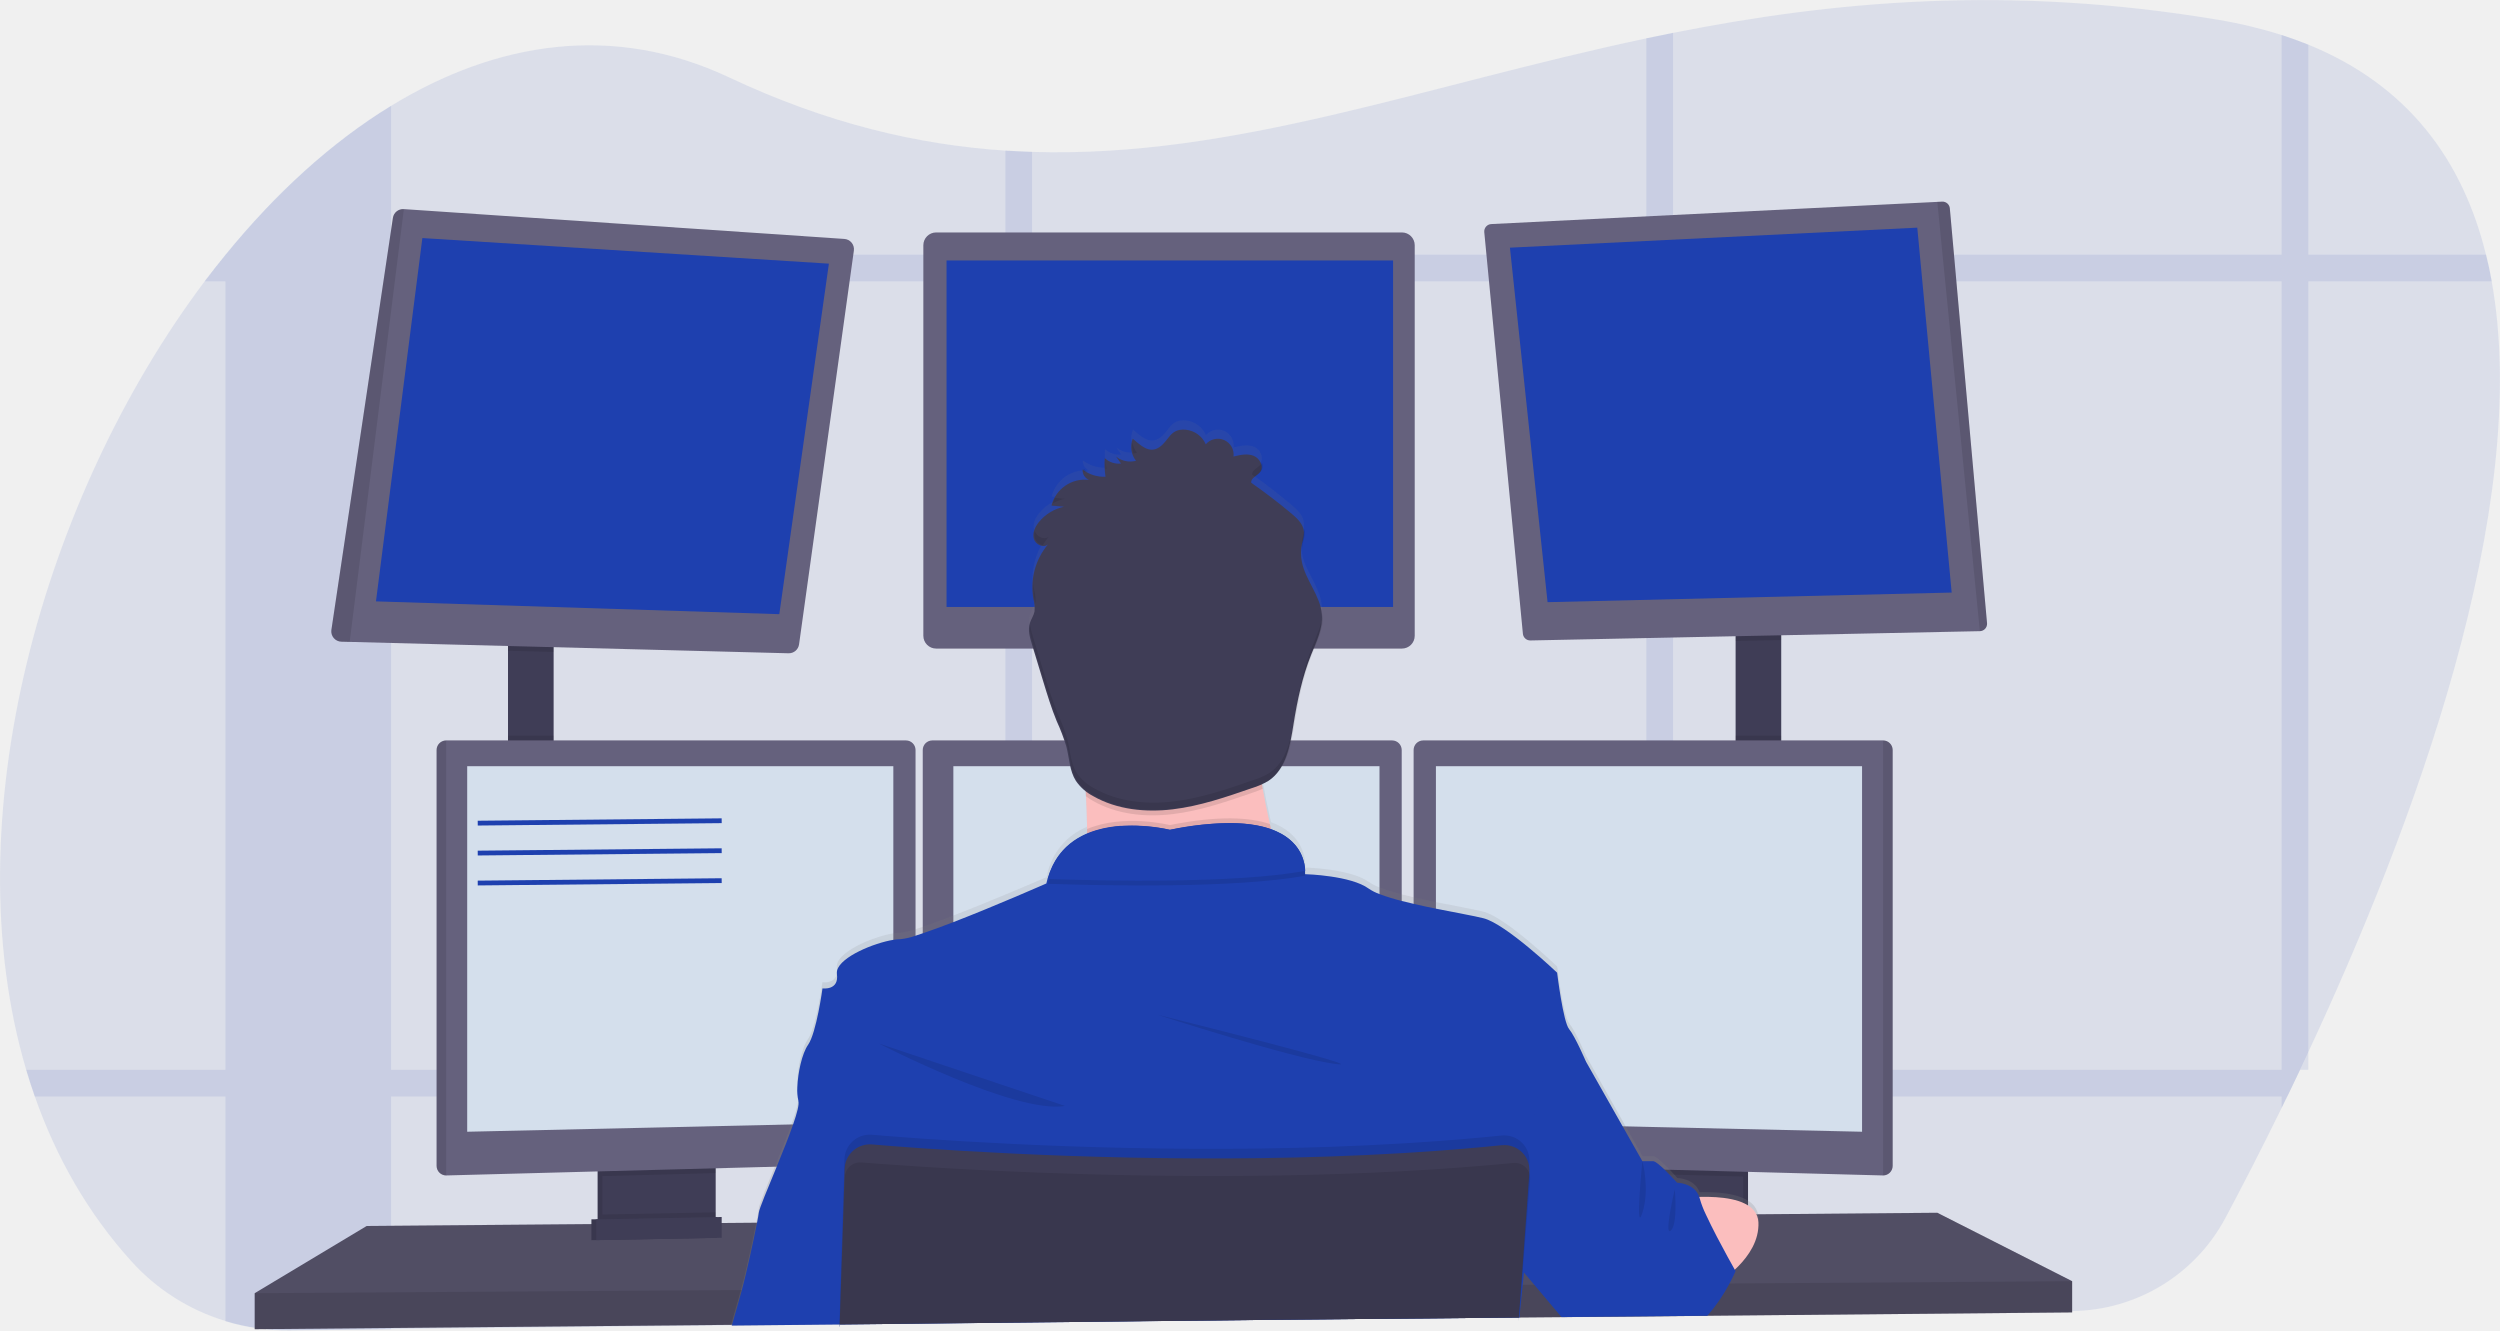
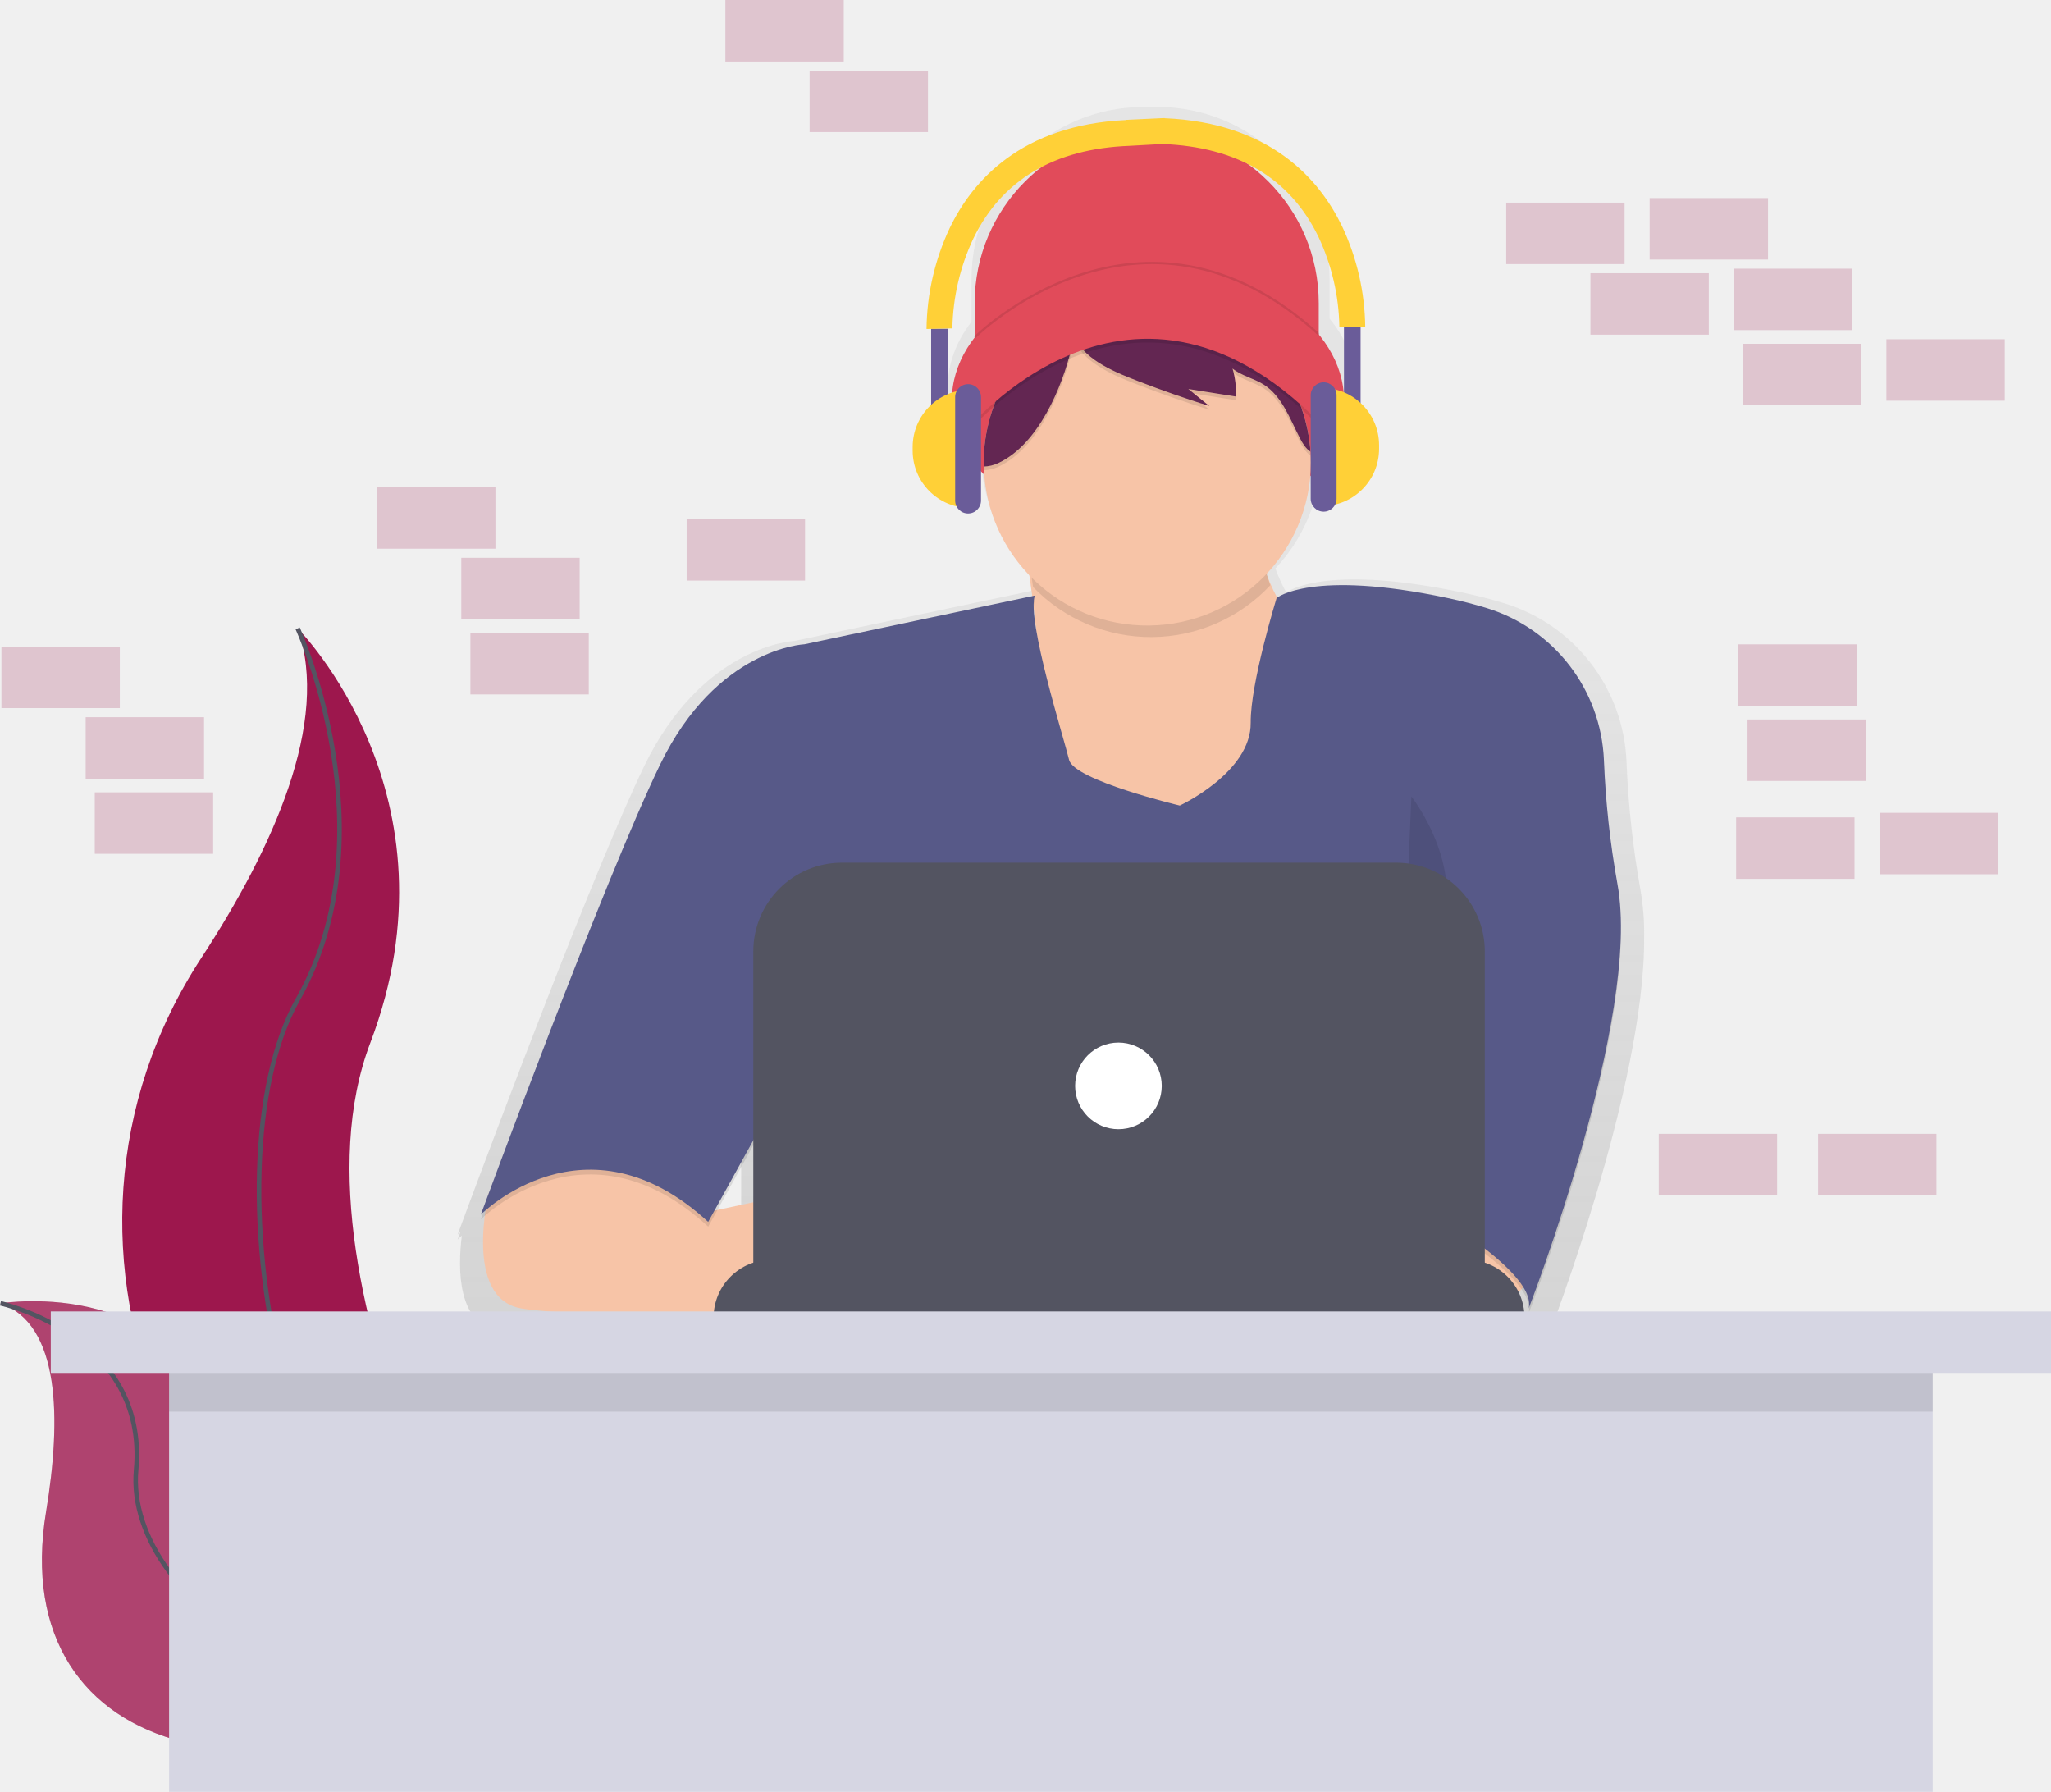
- <svg xmlns="http://www.w3.org/2000/svg" id="59725d3d-bdd8-4af0-9b66-49b8d09410bc" data-name="Layer 1" width="1041.32" height="554.17" viewBox="0 0 1041.32 554.17">
+ <svg xmlns="http://www.w3.org/2000/svg" id="6088ba52-b752-42bb-ac91-0a74df332082" data-name="Layer 1" width="900.94" height="787" viewBox="0 0 900.94 787">
  <defs>
-     <linearGradient id="dff037aa-d578-4bab-81e7-399360663117" x1="597.75" y1="725.44" x2="597.75" y2="347.69" gradientUnits="userSpaceOnUse">
+     <linearGradient id="33dd52eb-d837-4874-aadb-63a17bd6edfc" x1="611.05" y1="646" x2="611.05" y2="103.5" gradientUnits="userSpaceOnUse">
      <stop offset="0" stop-color="gray" stop-opacity="0.25" />
      <stop offset="0.54" stop-color="gray" stop-opacity="0.12" />
      <stop offset="1" stop-color="gray" stop-opacity="0.1" />
    </linearGradient>
  </defs>
-   <path d="M1040.82,611.12q-1.74,3.75-3.47,7.4-2.7,5.67-5.33,11.12c-.78,1.61-1.56,3.19-2.32,4.77-8.6,17.57-16.63,33.11-23.45,45.89A73.21,73.21,0,0,1,942.44,719l-151.65,1.65h-1.6l-13,.14-11.12.12-34.1.37-1.38,0-17.36.19h-.53l-107,1.16-95.51,1-11.11.12-69,.75H429l-44.75.48h-.48l-141.5,1.53-42.33.46a88.07,88.07,0,0,1-26.67-3.82,86.39,86.39,0,0,1-39.09-24.75C116,678.37,102.75,655,93.85,629.64q-1.93-5.49-3.6-11.12C59.44,514.37,97,380,164.6,290.08q4.25-5.64,8.64-11l.07-.08c20.79-25.52,44.1-46.84,68.93-62,44-26.91,92.75-34.49,140.7-11.9,40.57,19.12,78.45,28.11,115.17,30.55,3.71.24,7.42.42,11.11.53,84.23,2.65,163.17-27.7,255.87-47.29,3.69-.78,7.39-1.55,11.12-2.28,66.13-13.16,139.49-20.1,226.73-5.51a189.09,189.09,0,0,1,26.76,6.4q5.77,1.86,11.12,4c41.64,16.94,64.35,48.24,74,87.46q1.37,5.46,2.37,11.11C1134.3,384.41,1084.19,518.23,1040.82,611.12Z" transform="translate(-79.34 -172.91)" fill="#1e40af" opacity="0.1" />
+   <rect x="763.63" y="283" width="52" height="27" fill="#9d174d" opacity="0.2" />
+   <rect x="767.63" y="316" width="52" height="27" fill="#9d174d" opacity="0.2" />
+   <rect x="724.63" y="87" width="52" height="27" fill="#9d174d" opacity="0.2" />
+   <rect x="761.63" y="118" width="52" height="27" fill="#9d174d" opacity="0.2" />
+   <rect x="661.63" y="89" width="52" height="27" fill="#9d174d" opacity="0.2" />
+   <rect x="828.63" y="149" width="52" height="27" fill="#9d174d" opacity="0.2" />
+   <rect x="765.63" y="151" width="52" height="27" fill="#9d174d" opacity="0.2" />
+   <rect x="698.63" y="120" width="52" height="27" fill="#9d174d" opacity="0.2" />
+   <rect x="825.63" y="357" width="52" height="27" fill="#9d174d" opacity="0.2" />
+   <rect x="762.63" y="359" width="52" height="27" fill="#9d174d" opacity="0.2" />
+   <path d="M280.17,332.5s73.29,73.29,31.92,182S383,804.14,383,804.14s-1.2-.18-3.43-.57C229.05,777,154.26,604.85,238,477,269.08,429.41,294.62,373.64,280.17,332.5Z" transform="translate(-149.42 -56.5)" fill="#9d174d" />
+   <path d="M280.17,332.5s41.37,89.84,0,163.12-7.09,279,102.84,308.52" transform="translate(-149.42 -56.5)" fill="none" stroke="#535461" stroke-miterlimit="10" stroke-width="2" />
+   <path d="M149.63,628.92s83.63-13.32,91.25,61.63S401.7,775.89,401.7,775.89s-1,.68-2.87,1.91c-126.49,83-247.4,52.89-229.17-57.36C176.43,679.45,175.87,638.28,149.63,628.92Z" transform="translate(-149.42 -56.5)" fill="#9d174d" />
+   <path d="M149.63,628.92s83.63-13.32,91.25,61.63S401.7,775.89,401.7,775.89s-1,.68-2.87,1.91c-126.49,83-247.4,52.89-229.17-57.36C176.43,679.45,175.87,638.28,149.63,628.92Z" transform="translate(-149.42 -56.5)" fill="#f5f5f5" opacity="0.2" />
+   <path d="M149.63,628.92s64.91,14.25,59.58,73.27S305.61,832,401.7,775.89" transform="translate(-149.42 -56.5)" fill="none" stroke="#535461" stroke-miterlimit="10" stroke-width="2" />
+   <rect x="0.63" y="284" width="52" height="27" fill="#9d174d" opacity="0.2" />
+   <rect x="37.63" y="315" width="52" height="27" fill="#9d174d" opacity="0.2" />
+   <rect x="318.63" width="52" height="27" fill="#9d174d" opacity="0.2" />
+   <rect x="728.63" y="498" width="52" height="27" fill="#9d174d" opacity="0.2" />
+   <rect x="41.63" y="348" width="52" height="27" fill="#9d174d" opacity="0.2" />
+   <rect x="355.63" y="31" width="52" height="27" fill="#9d174d" opacity="0.2" />
+   <rect x="165.63" y="214" width="52" height="27" fill="#9d174d" opacity="0.2" />
+   <rect x="202.63" y="245" width="52" height="27" fill="#9d174d" opacity="0.2" />
+   <rect x="301.63" y="228" width="52" height="27" fill="#9d174d" opacity="0.2" />
+   <rect x="206.63" y="278" width="52" height="27" fill="#9d174d" opacity="0.2" />
+   <rect x="798.63" y="498" width="52" height="27" fill="#9d174d" opacity="0.2" />
+   <path d="M870.07,447.61a412.25,412.25,0,0,1-6.18-56.71h0a76,76,0,0,0-53.46-69.38c-5.46-1.68-11.47-3.25-18.11-4.66-58.2-12.36-75.88-1.57-77.89-.15A74.63,74.63,0,0,1,710,307.1c-.1-.34-.19-.68-.29-1a74.51,74.51,0,0,0,19.91-44.89c9.71-9.84,15.38-21.72,15.38-34.51,0-11-4.2-21.32-11.55-30.25V179.07a75.57,75.57,0,0,0-75.57-75.57h-6.13a75.57,75.57,0,0,0-75.57,75.57v18.73c-6.67,8.61-10.45,18.44-10.45,28.88,0,12.52,5.44,24.16,14.78,33.88a74.52,74.52,0,0,0,20.74,46.34c.41,2.84.83,5.89,1.24,9.11L498.39,338s-40.14,1.65-66,55C410.52,438.19,367,554.29,354.11,588.85h0c-2.33,6.26-3.65,9.85-3.65,9.85s.43-.43,1.24-1.17l-1.24,3.37s.63-.64,1.83-1.69c-1.82,14.46-2.08,39.29,16.86,42.38,15.88,2.59,56.8,3.66,87.71,4.09v0H459c20.49.27,36.08.27,36.08.27v-.27H827.52v-3.41a22.91,22.91,0,0,0-1.83-9l.46-.56a18.25,18.25,0,0,1,3.45,8,8,8,0,0,1-.16.84l.2-.51a8.56,8.56,0,0,1-.2,2.71s42.65-109.89,42.19-175.51A111.17,111.17,0,0,0,870.07,447.61ZM604.22,330.86a76.25,76.25,0,0,1-1.06-9.48s0-.06,0-.09C603.53,324.38,603.89,327.58,604.22,330.86ZM475,566.9v26.19L458.6,596.6Z" transform="translate(-149.42 -56.5)" fill="url(#33dd52eb-d837-4874-aadb-63a17bd6edfc)" />
+   <path d="M503.71,57.57h0a75.57,75.57,0,0,1,75.57,75.57v32.24a0,0,0,0,1,0,0H428.14a0,0,0,0,1,0,0V133.14A75.57,75.57,0,0,1,503.71,57.57Z" fill="#e14b5a" />
+   <ellipse cx="504.24" cy="175.95" rx="86.14" ry="59.19" fill="#e14b5a" />
+   <path d="M598.44,289.79s18,94.07,0,119.44,55,35.41,55,35.41L729,417.16l10.57-67.65s-46-25.9-36.47-78.22Z" transform="translate(-149.42 -56.5)" fill="#f7c4a7" />
+   <path d="M821.46,606.89s4.76,20.61-21.14,24.31a146.45,146.45,0,0,1-46.08-.55l-5.71-51.77h60.25Z" transform="translate(-149.42 -56.5)" fill="#f7c4a7" />
+   <path d="M364.12,580.51S352.68,627,378.58,631.2s121,4.23,121,4.23v-55l-43.06,9.2L416.1,550.87Z" transform="translate(-149.42 -56.5)" fill="#f7c4a7" />
+   <path d="M604,320.18l-101.21,21.4s-38.58,1.59-63.42,52.85-78.75,197.66-78.75,197.66,46-46.51,99.89,3.17l35.94-65-7.93,103.06H767V584.69s58.13,31.18,53.91,48.62c0,0,49.75-128.18,39-186.43a396.18,396.18,0,0,1-5.94-54.5h0a73,73,0,0,0-51.38-66.67c-5.24-1.61-11-3.12-17.4-4.47-59.72-12.68-75,0-75,0s-11.57,37.64-11.36,54.7c.26,21.93-31.18,36.47-31.18,36.47s-46.51-11.1-48.62-20.08S600.28,330.75,604,320.18Z" transform="translate(-149.42 -56.5)" opacity="0.1" />
+   <path d="M604,318.07l-101.21,21.4s-38.58,1.59-63.42,52.85S360.61,590,360.61,590s46-46.51,99.89,3.17l35.94-65L488.51,631.2H767V582.58s58.13,31.18,53.91,48.62c0,0,49.75-128.18,39-186.43a396.18,396.18,0,0,1-5.94-54.5h0a73,73,0,0,0-51.38-66.67c-5.24-1.61-11-3.12-17.4-4.47-59.72-12.68-75,0-75,0s-11.57,37.64-11.36,54.7c.26,21.93-31.18,36.47-31.18,36.47s-46.51-11.1-48.62-20.08S600.28,328.64,604,318.07Z" transform="translate(-149.42 -56.5)" fill="#575988" />
+   <path d="M707.42,313.58a71.53,71.53,0,0,1-2.76-37.52L600,294.55s1.51,7.91,3.22,19.76a71.86,71.86,0,0,0,104.18-.73Z" transform="translate(-149.42 -56.5)" opacity="0.1" />
+   <path d="M725.27,259.67a71.88,71.88,0,0,1-143.73,1.74c0-.58,0-1.16,0-1.74a71.89,71.89,0,0,1,40.29-64.59q3.23-1.58,6.64-2.84a72.39,72.39,0,0,1,37-3.44h0a71.82,71.82,0,0,1,59.61,66.1Q725.27,257.27,725.27,259.67Z" transform="translate(-149.42 -56.5)" fill="#f7c4a7" />
  <g opacity="0.1">
-     <path d="M242.24,217V726.62l-42.33.46a88.07,88.07,0,0,1-26.67-3.82V279h.07C194.1,253.45,217.41,232.13,242.24,217Z" transform="translate(-79.34 -172.91)" fill="#1e40af" />
-     <path d="M1117.24,290.08H164.6q4.25-5.64,8.64-11V279h941.63Q1116.24,284.43,1117.24,290.08Z" transform="translate(-79.34 -172.91)" fill="#1e40af" />
-     <path d="M1040.82,191.51v427h-3.47q-2.7,5.67-5.33,11.12c-.78,1.61-1.56,3.19-2.32,4.77V187.47Q1035.47,189.33,1040.82,191.51Z" transform="translate(-79.34 -172.91)" fill="#1e40af" />
-     <path d="M776.21,186.58V720.83l-11.12.12V188.86C768.78,188.08,772.48,187.31,776.21,186.58Z" transform="translate(-79.34 -172.91)" fill="#1e40af" />
-     <path d="M509.22,236.15V723.73l-11.11.12V235.62C501.82,235.86,505.53,236,509.22,236.15Z" transform="translate(-79.34 -172.91)" fill="#1e40af" />
-     <path d="M1037.35,618.52q-2.7,5.67-5.33,11.12H93.85q-1.93-5.49-3.6-11.12Z" transform="translate(-79.34 -172.91)" fill="#1e40af" />
+     <path d="M628.36,193.93l.1-.06q-3.41,1.26-6.64,2.84a71.89,71.89,0,0,0-40.29,64.59c0,.58,0,1.16,0,1.74a16,16,0,0,0,6.45-1.55c17.52-8.18,28-33.2,32.16-50.65C621.64,204.59,623.05,197.55,628.36,193.93Z" transform="translate(-149.42 -56.5)" />
+     <path d="M683.37,195.94a71.28,71.28,0,0,0-17.87-5.51,23.06,23.06,0,0,1,12.83,8.06,32.86,32.86,0,0,1,3.93,7,72.07,72.07,0,0,0-60.45,1.25c4.51,9.89,18.5,15.28,27.84,18.89q15.34,5.92,31,10.83l-9.24-7.5,20.87,3.32a36.15,36.15,0,0,0-1.46-12.3c4,3.22,9.3,4.3,13.64,7,8.13,5.13,11.52,15,15.95,23.55,1.17,2.26,2.55,4.57,4.66,6A71.91,71.91,0,0,0,683.37,195.94Z" transform="translate(-149.42 -56.5)" />
  </g>
-   <rect x="211.6" y="265.83" width="19" height="57.66" fill="#3f3d56" />
-   <rect x="722.93" y="262.83" width="19" height="61" fill="#3f3d56" />
-   <polygon points="863.1 533.65 863.1 546.65 711.18 548.05 709.56 548.08 651.82 548.61 650.44 548.63 632.89 548.78 632.37 548.78 525.39 549.77 349.78 551.4 349.63 551.4 304.98 551.82 304.5 551.83 106.1 553.65 106.1 538.65 152.75 510.65 246.35 509.87 248.35 509.86 249.01 509.85 251.01 509.82 295.95 509.45 297.96 509.44 298.6 509.43 300.6 509.42 315.01 509.3 315.39 509.29 350.94 508.99 351.23 508.99 628.63 506.65 635.42 506.6 636.1 506.6 641.28 506.55 678.93 506.24 680.93 506.21 682.78 506.19 683.74 506.19 695.45 506.1 697.77 506.07 700.88 506.05 710.63 505.96 726.1 505.83 728.1 505.81 731.58 505.79 732.23 505.79 806.94 505.15 863.1 533.65" fill="#65617d" />
-   <polygon points="863.1 533.65 863.1 546.65 711.18 548.05 709.56 548.08 651.82 548.61 650.44 548.63 632.89 548.78 632.37 548.78 525.39 549.77 349.78 551.4 349.63 551.4 304.98 551.82 304.5 551.83 106.1 553.65 106.1 538.65 152.75 510.65 246.35 509.87 248.35 509.86 249.01 509.85 251.01 509.82 295.95 509.45 297.96 509.44 298.6 509.43 300.6 509.42 315.01 509.3 315.39 509.29 350.94 508.99 351.23 508.99 628.63 506.65 635.42 506.6 636.1 506.6 641.28 506.55 678.93 506.24 680.93 506.21 682.78 506.19 683.74 506.19 695.45 506.1 697.77 506.07 700.88 506.05 710.63 505.96 726.1 505.83 728.1 505.81 731.58 505.79 732.23 505.79 806.94 505.15 863.1 533.65" opacity="0.2" />
-   <path d="M375.44,656.57v24.49a6.13,6.13,0,0,1-3.5,5.54,6,6,0,0,1-2.5.6l-34.9.74a6,6,0,0,1-2.7-.57,6.12,6.12,0,0,1-3.57-5.57V656.57Z" transform="translate(-79.34 -172.91)" fill="#3f3d56" />
-   <path d="M375.44,656.57v24.49a6.13,6.13,0,0,1-3.5,5.54,6,6,0,0,1-2.5.6l-34.9.74a6,6,0,0,1-2.7-.57,6.12,6.12,0,0,1-3.57-5.57V656.57Z" transform="translate(-79.34 -172.91)" opacity="0.1" />
-   <path d="M377.44,656.57v24.49a6.13,6.13,0,0,1-3.5,5.54,6,6,0,0,1-2.5.6l-34.9.74a6,6,0,0,1-2.7-.57,6.12,6.12,0,0,1-3.57-5.57V656.57Z" transform="translate(-79.34 -172.91)" fill="#3f3d56" />
-   <rect x="680.93" y="483.66" width="47.17" height="31.5" fill="#3f3d56" />
-   <rect x="680.93" y="483.66" width="47.17" height="31.5" opacity="0.1" />
-   <rect x="678.93" y="483.66" width="47.17" height="31.5" fill="#3f3d56" />
-   <polygon points="230.6 265.82 230.6 271.55 211.6 271.06 211.6 265.82 230.6 265.82" opacity="0.1" />
-   <path d="M435,277.31l-22.83,164a4.3,4.3,0,0,1-4.37,3.71L225,440.28l-3.47-.09a4.3,4.3,0,0,1-4.16-4.87L243,263.64a4.3,4.3,0,0,1,4.54-3.63L431,272.43A4.29,4.29,0,0,1,435,277.31Z" transform="translate(-79.34 -172.91)" fill="#65617d" />
-   <polygon points="175.93 99.16 156.6 250.49 324.6 255.82 345.26 109.82 175.93 99.16" fill="#1e40af" />
-   <rect x="384.6" y="96.82" width="204.67" height="173.33" rx="5.33" ry="5.33" fill="#65617d" />
-   <rect x="394.26" y="108.49" width="186" height="144.33" fill="#1e40af" />
-   <polygon points="741.93 262.82 741.93 266.61 722.93 267 722.93 262.82 741.93 262.82" opacity="0.1" />
-   <path d="M907,432.53a3.08,3.08,0,0,1-3,3.28L716.8,439.68a3.08,3.08,0,0,1-3.13-2.79L697.58,269.61a3.08,3.08,0,0,1,2.92-3.37L886.28,257l2-.1a3.07,3.07,0,0,1,3.22,2.8Z" transform="translate(-79.34 -172.91)" fill="#65617d" />
-   <polygon points="628.93 103.16 798.6 94.82 812.93 246.82 644.6 250.82 628.93 103.16" fill="#1e40af" />
-   <path d="M907,432.53a3.08,3.08,0,0,1-3,3.28L886.28,257l2-.1a3.07,3.07,0,0,1,3.22,2.8Z" transform="translate(-79.34 -172.91)" opacity="0.1" />
-   <path d="M247.57,260,225,440.28l-3.47-.09a4.3,4.3,0,0,1-4.16-4.87L243,263.64A4.3,4.3,0,0,1,247.57,260Z" transform="translate(-79.34 -172.91)" opacity="0.1" />
-   <rect x="211.6" y="306.41" width="19" height="17.08" opacity="0.1" />
-   <polygon points="298.1 483.65 298.1 488.62 250.93 489.88 250.93 483.65 298.1 483.65" opacity="0.1" />
-   <path d="M460.69,485.27v168.2a4,4,0,0,1-3.85,3.95l-191.65,5.1h-.05a4,4,0,0,1-3.95-3.95V485.27a4,4,0,0,1,3.95-3.95h191.6A4,4,0,0,1,460.69,485.27Z" transform="translate(-79.34 -172.91)" fill="#65617d" />
-   <path d="M265.19,481.32v181.2h-.05a4,4,0,0,1-3.95-3.95V485.27a4,4,0,0,1,3.95-3.95Z" transform="translate(-79.34 -172.91)" opacity="0.1" />
-   <polygon points="194.6 319.15 372.1 319.15 372.1 467.4 194.6 471.4 194.6 319.15" fill="#d4dfec" />
-   <rect x="722.93" y="306.41" width="19" height="17.42" opacity="0.1" />
-   <polygon points="726.1 483.65 726.1 490.06 678.93 488.8 678.93 483.65 726.1 483.65" opacity="0.1" />
-   <path d="M867.69,485.27v173.3a4,4,0,0,1-4,3.95h0L672,657.42a4,4,0,0,1-3.85-3.95V485.27a4,4,0,0,1,3.95-3.95h191.6A4,4,0,0,1,867.69,485.27Z" transform="translate(-79.34 -172.91)" fill="#65617d" />
-   <path d="M867.69,485.27v173.3a4,4,0,0,1-4,3.95h0V481.32h0A4,4,0,0,1,867.69,485.27Z" transform="translate(-79.34 -172.91)" opacity="0.1" />
-   <polygon points="775.6 319.15 598.1 319.15 598.1 467.4 775.6 471.4 775.6 319.15" fill="#d4dfec" />
-   <path d="M663.19,485.27v168.2a4,4,0,0,1-3.85,3.95l-191.65,5.1h0a4,4,0,0,1-4-3.95V485.27a4,4,0,0,1,3.95-3.95h191.6A4,4,0,0,1,663.19,485.27Z" transform="translate(-79.34 -172.91)" fill="#65617d" />
-   <polygon points="397.1 319.15 574.6 319.15 574.6 467.4 397.1 471.4 397.1 319.15" fill="#d4dfec" />
-   <polygon points="863.1 533.65 863.1 546.65 711.18 548.05 709.56 548.08 651.82 548.61 650.44 548.63 632.89 548.78 632.37 548.78 525.39 549.77 349.78 551.4 349.63 551.4 304.98 551.82 304.5 551.83 106.1 553.65 106.1 538.65 308.61 537.32 309.09 537.32 350.08 537.04 350.27 537.04 633.35 535.17 633.64 535.17 633.81 535.16 634.28 535.16 639.07 535.13 640.53 535.13 715.02 534.63 719.42 534.61 720.4 534.6 863.1 533.65" opacity="0.1" />
-   <circle cx="487.26" cy="272.16" r="51.33" fill="#fbbebe" />
-   <path d="M383.74,725.09c0-.11.06-.23.1-.35,1-3.59,2.78-9.66,4.11-14.51.17-.6.33-1.19.48-1.75,1.47-5.47,4.33-18.28,5.92-26.27.56-2.81,1-5,1.09-6.1.2-1.69,3.21-8.92,6.62-17.23,2.39-5.84,5-12.22,6.91-17.6a61.38,61.38,0,0,0,2.93-9.85,5.1,5.1,0,0,0,0-2.13,14.69,14.69,0,0,1-.48-3.5v0c-.23-6.2,1.62-16,4.48-20.11,3.5-5,6-23.66,6-23.66s5.18.75,6-3.53a6.15,6.15,0,0,0,.1-1.4,7.41,7.41,0,0,0-.09-1.11c-.89-6.24,14.72-12.88,23.5-14.31a19.67,19.67,0,0,1,3-.28,27.24,27.24,0,0,0,6.25-1.44q1.4-.43,3-1c3.68-1.24,8.08-2.88,12.75-4.68,17.56-6.81,38.82-16,38.82-16,.15-.71.32-1.39.51-2.06a27.71,27.71,0,0,1,16.35-18.93h0c0-.66,0-1.33,0-2,0-3.45-.15-7-.3-10.54,0-.69-.06-1.38-.1-2.07,0-.2,0-.41,0-.61s0-.35,0-.52c0-.7-.07-1.4-.11-2.09l-.18-.14a16.41,16.41,0,0,1-3.9-4.2,15.27,15.27,0,0,1-1.42-3c-1.25-3.39-1.54-7.17-2.38-10.75l-.18-.74a84,84,0,0,0-4-10.58c-2.21-5.42-3.91-11-5.6-16.65q-1.54-5.13-3.11-10.28l-1.58-5.24c-.3-1-.6-2-.83-3v0a13.27,13.27,0,0,1-.26-1.4,0,0,0,0,1,0,0,10,10,0,0,1,.24-4.61,32.09,32.09,0,0,1,1.32-3,7.87,7.87,0,0,0,.5-1.38v0a3,3,0,0,0,.08-.32,5.65,5.65,0,0,0,.11-1.08,18.46,18.46,0,0,0-.52-3.89.07.07,0,0,1,0-.05,2.56,2.56,0,0,0-.05-.27,25.48,25.48,0,0,1-.36-3,28.45,28.45,0,0,1,3.47-15.57l.19-.36a25.22,25.22,0,0,1,1.84-2.78h0c.31-.42.63-.82,1-1.22-1.4,1.34-3.7.75-5-.69a3.61,3.61,0,0,1-.55-.75,3.81,3.81,0,0,1-.23-.45c-.05-.12-.09-.25-.13-.38-.7-2.45.52-5.06,2.12-7.05a18.49,18.49,0,0,1,5.74-4.7h0a3.84,3.84,0,0,1,.4-.21,17.12,17.12,0,0,1,2.64-1.06h0a15.06,15.06,0,0,1,1.63-.44l-3.71-.34-1.5-.14a14.49,14.49,0,0,1,13-10.91h1.08a11.73,11.73,0,0,1,1.57.13,4.44,4.44,0,0,1-2.65-4.33,14.41,14.41,0,0,0,9.19,3.06h.38a30,30,0,0,1-.34-3.27h0a0,0,0,0,1,0,0,0,0,0,0,1,0,0,33.19,33.19,0,0,1,0-4.46,8.44,8.44,0,0,0,6.78,2.26l-2.08-2.9a9.49,9.49,0,0,0,6.56,2.05l.48-.05a7,7,0,0,0,1.19-.23l.09,0c-.19-.24-.36-.49-.53-.75l-.06-.12a9.67,9.67,0,0,1-1-2.09,6.59,6.59,0,0,1-.24-.87h0a8.75,8.75,0,0,1,.45-5.45c3.23,2.7,6.77,6.39,11,3.6s4.37-7.91,11-7.39a10.2,10.2,0,0,1,8.41,6.12,6.75,6.75,0,0,1,7.67-1.75,6.85,6.85,0,0,1,3.88,6.89c2.75-.69,5.71-1.37,8.35-.33s4.34,4.41,2.84,6.66a1.43,1.43,0,0,1-.14.2c-1.23,1.59-3.95,2.46-3.66,4.46l.42.3,1.3.94a.05.05,0,0,1,0,0q7.65,5.52,14.9,11.6c2.48,2.08,5.12,4.58,5.29,7.83a8.64,8.64,0,0,1-.24,2.37h0c-.16.78-.38,1.56-.55,2.34a19.51,19.51,0,0,0-.34,6.05h0c.07.59.16,1.17.27,1.76,1.53,7.73,7.71,14.11,8.32,22l0,.56a17.78,17.78,0,0,1-.07,2.53c-.46,4.8-2.68,9.41-4.48,14-.11.28-.22.56-.32.84-3.47,9-5.47,18.59-7,28.16a100.26,100.26,0,0,1-2,10.09A26.73,26.73,0,0,1,611,492.07a16.22,16.22,0,0,1-3.36,3,18.67,18.67,0,0,1-2.65,1.41s0,0,0,.06c.11.61.2,1.22.31,1.83.06.32.11.64.17,1h0a.14.14,0,0,0,0,.06c.84,4.73,1.8,9.36,2.81,13.76l.51,2.19c12.6,4.55,14.09,13.87,14.18,17.44a9.64,9.64,0,0,1,0,1.43s19,.5,26.5,6a20.34,20.34,0,0,0,4.51,2.3,83,83,0,0,0,9.25,2.89c1.61.42,3.29.83,5,1.23,3,.69,6.18,1.36,9.25,2,8.19,1.65,15.9,3,19.81,4,9.33,2.36,30.67,22.82,30.67,22.82s2.5,20.64,5,23.65,7,13.59,7,13.59l16.54,29.41,7,12.37h4.5c.62,0,1.84.88,3.21,2.1,1.19,1.06,2.51,2.38,3.67,3.58l1.92,2.05,1.2,1.33s7.27.18,9.24,5.93c5.92-.17,13.19.22,18.28,2.5a14.14,14.14,0,0,1,2,1.08,8.68,8.68,0,0,1,4.13,5.66,8.34,8.34,0,0,1,.18,1.44c0,.57,0,1.14,0,1.7-.36,7.57-5.29,13.87-9.82,18.11l.32.57s-.15.36-.44,1c-.08.19-.18.4-.29.64h0c-.59,1.26-1.53,3.15-2.76,5.36a63.31,63.31,0,0,1-9.57,13.17l-.29.3-57.74.53-.17-.2L719.87,708l-5.57-6.64-.17-.21-.16,1.59-.54,5.3-1.3,12.81-.07.64,0,.17-.15,1.48.11-1.48h-.29l-107,1L429.11,724.6l0,.84h-.14l0-.84-44.75.48Z" transform="translate(-79.34 -172.91)" fill="url(#dff037aa-d578-4bab-81e7-399360663117)" />
-   <path d="M617.94,550.07s-99.5,12-90,0c3.44-4.34,4.39-17.2,4.2-31.85-.06-4.45-.22-9.06-.45-13.65-1.1-22-3.75-43.5-3.75-43.5s87-41,77-8.5c-4,13.13-2.69,31.57.35,48.88.89,5.05,1.92,10,3,14.7A344.67,344.67,0,0,0,617.94,550.07Z" transform="translate(-79.34 -172.91)" fill="#fbbebe" />
-   <path d="M617.94,550.07s-99.5,12-90,0c3.44-4.34,4.39-17.2,4.2-31.85,15.17-6.48,34.47-1.65,34.47-1.65,20.32-4.05,33.35-3.26,41.68-.42A344.67,344.67,0,0,0,617.94,550.07Z" transform="translate(-79.34 -172.91)" opacity="0.1" />
-   <path d="M429.08,725.44l0-.84,175.62-1.91,107-1H712l-.11,1.48.15-1.48h.19l0-.17,1.37-13.45.52-5.09.16-1.59.14-1.33,6.18-20.61,6.18-20.58,5.2-17.33,7.94-26.48s-4.5-10.5-7-13.5-5-23.5-5-23.5-21.34-20.33-30.67-22.67c-3.91-1-11.63-2.33-19.83-4-3.07-.62-6.22-1.28-9.25-2-1.71-.39-3.39-.8-5-1.21a87.91,87.91,0,0,1-9.25-2.86,20.7,20.7,0,0,1-4.5-2.29c-7.35-5.39-25.77-6-26.48-6h0a.42.42,0,0,1,0-.07v-.09a10.26,10.26,0,0,0,0-1.26c0-.4,0-.87-.09-1.4,0-.16,0-.33-.07-.5-.05-.36-.11-.74-.2-1.14a5,5,0,0,0-.12-.53,17.21,17.21,0,0,0-1.25-3.49c-.07-.16-.16-.33-.24-.49a18.25,18.25,0,0,0-1.7-2.63c-.13-.17-.27-.35-.42-.52a19.58,19.58,0,0,0-2.72-2.64c-.27-.21-.55-.43-.84-.63a4.67,4.67,0,0,0-.51-.36l-.89-.58-.83-.48c-.73-.4-1.5-.79-2.34-1.16-.26-.12-.54-.23-.82-.34s-.72-.28-1.09-.42l-.06,0L608,518c-.57-.19-1.15-.36-1.76-.53l-.93-.24-1-.23-1-.21c-1-.2-2.07-.38-3.19-.52l-1.14-.14-1.17-.12-1.21-.1-1.72-.1-2-.07a124.68,124.68,0,0,0-26.24,2.79,72.27,72.27,0,0,0-18.26-1.68l-.87,0-1,.06-.64,0-1.29.12c-.43,0-.87.09-1.3.15s-.88.11-1.31.18l-.66.11c-.65.11-1.31.23-2,.37q-.33.06-.66.15c-.87.19-1.74.42-2.6.68-.43.12-.86.26-1.29.41-.22.06-.43.14-.64.22l-.64.23-.63.25-.75.3c-.38.16-.75.33-1.12.51-.21.09-.42.19-.62.3s-.41.2-.6.31a27.75,27.75,0,0,0-6.21,4.38l-.51.49-.5.51c-.17.17-.33.35-.49.53a23.82,23.82,0,0,0-1.82,2.25c-.16.21-.31.42-.46.64a26.69,26.69,0,0,0-1.72,2.92c-.13.24-.25.49-.37.73a32.7,32.7,0,0,0-2,5.25q-.28,1-.51,2S494,550.24,476.44,557c-4.67,1.8-9.07,3.43-12.75,4.66-1.07.36-2.07.69-3,1a26.7,26.7,0,0,1-6.25,1.44,19.67,19.67,0,0,0-3,.28c-8.07,1.31-21.9,7-23.41,12.71a3.69,3.69,0,0,0-.1,1.4s0,.07,0,.11c1,7-6,6-6,6s-2.5,18.5-6,23.5c-2.53,3.6-4.26,11.63-4.48,17.69v0a19.61,19.61,0,0,0,.44,5.63c0,.05,0,.1,0,.14.4,1.34-.56,5-2.19,9.69-1.77,5.15-4.35,11.55-6.83,17.59-3.74,9.12-7.26,17.4-7.48,19.22-.09.81-.35,2.26-.71,4.13-1.46,7.62-4.7,22.13-6.3,28-1.19,4.38-2.92,10.38-4.11,14.5,0,.12-.07.24-.1.35L429,724.6l0,.84h.14Z" transform="translate(-79.34 -172.91)" fill="#1e40af" />
-   <path d="M445.44,607.57s57,29.5,77.5,26Z" transform="translate(-79.34 -172.91)" opacity="0.1" />
-   <path d="M561.44,595.57s55.5,18,74,20.5S561.44,595.57,561.44,595.57Z" transform="translate(-79.34 -172.91)" opacity="0.1" />
-   <path d="M623,537.65c-29,5.34-83.6,4.19-107.2,3.38,8.65-31,50.83-20.46,50.83-20.46C618.84,510.15,622.84,531.77,623,537.65Z" transform="translate(-79.34 -172.91)" opacity="0.1" />
-   <path d="M623,535.65c-29,5.34-83.6,4.19-107.2,3.38,8.65-31,50.83-20.46,50.83-20.46C618.84,508.15,622.84,529.77,623,535.65Z" transform="translate(-79.34 -172.91)" fill="#1e40af" />
-   <path d="M776.94,672.32s34.16-5.25,34.83,9.75-17.42,25.48-17.42,25.48Z" transform="translate(-79.34 -172.91)" fill="#fbbebe" />
-   <path d="M605.29,501.45a47,47,0,0,1-4.5,1.74c-10.78,3.72-21.65,7.47-33,8.83s-23.26.16-33.16-5.5a28.77,28.77,0,0,1-3-1.95c-1.1-22-3.75-43.5-3.75-43.5s87-41,77-8.5C600.9,465.7,602.25,484.14,605.29,501.45Z" transform="translate(-79.34 -172.91)" opacity="0.1" />
-   <path d="M552.52,364.84a9.47,9.47,0,0,1-8.32-1.75l2.08,2.89a8.47,8.47,0,0,1-6.78-2.25,34.08,34.08,0,0,0,.32,7.75,14.52,14.52,0,0,1-9.56-3,4.42,4.42,0,0,0,2.64,4.31,14.34,14.34,0,0,0-15.6,10.71l5.22.48a18.47,18.47,0,0,0-10.44,6.37c-1.6,2-2.82,4.56-2.12,7s4.08,4,5.92,2.26a27.94,27.94,0,0,0-6.1,22.79,14.47,14.47,0,0,1,.46,5.26c-.33,1.65-1.37,3.08-1.89,4.69-1,2.92-.05,6.09.84,9l4.69,15.42c1.7,5.57,3.39,11.15,5.61,16.54a82.08,82.08,0,0,1,4,10.51c1.26,4.84,1.31,10.14,4,14.37a19.93,19.93,0,0,0,7.18,6.33c9.89,5.66,21.84,6.86,33.16,5.5s22.18-5.11,32.95-8.83a31,31,0,0,0,6.84-3c7.45-4.88,9.11-14.86,10.5-23.65,1.55-9.8,3.62-19.58,7.29-28.8,2.18-5.49,5-11.06,4.52-16.94-.61-7.81-6.79-14.14-8.32-21.82a19,19,0,0,1,.07-7.77,17.66,17.66,0,0,0,.79-4.7c-.17-3.22-2.81-5.7-5.29-7.77Q609.11,380,600.52,374c-.29-2,2.43-2.86,3.66-4.44,1.74-2.23-.06-5.77-2.7-6.81s-5.6-.36-8.35.33a6.59,6.59,0,0,0-11.55-5.11,10.2,10.2,0,0,0-8.42-6.08c-6.63-.52-6.76,4.55-11,7.34s-7.74-.89-11-3.57A9.28,9.28,0,0,0,552.52,364.84Z" transform="translate(-79.34 -172.91)" fill="#3f3d56" />
-   <path d="M802.27,702.32s-.89,2.12-2.53,5.19a69,69,0,0,1-9,13.17l-.27.29-1.62,0-57.74.53-1.38,0-.17-.2-11.2-13.29L714.14,703l-.17-.21-.36-.42-.2-.24-.26-.31-8.21-9.74,3-12.5,5.11-21.06.13-.51,1-4,.71-3,2.38-9.78,8.16-33.65,14.5,7.5,15.29,27,8.21,14.5h4.5c.85,0,2.8,1.64,4.76,3.53.7.67,1.4,1.38,2,2,1.78,1.84,3.19,3.42,3.19,3.42s7.29.16,9.25,5.9a7,7,0,0,1,.25.85,40.3,40.3,0,0,0,2.53,6.56c1.29,2.81,2.91,6,4.55,9.19,3.05,5.85,6.15,11.42,7.29,13.44l.14.25Z" transform="translate(-79.34 -172.91)" fill="#1e40af" />
-   <path d="M716.37,657.17l-.1,1.43v.1l-.17,2.3-1.33,18.51-1.61,22.3-.46,6.28-1,13.44v.17l-107,1L429.11,724.6l0,.84h-.14l0-.84v-.28l.45-14.36.86-28.06.74-23.79.07-2.37a10.53,10.53,0,0,1,11.42-10.17c4.72.4,10.85.89,18.18,1.41l3,.22c42.33,2.94,120.56,6.74,199.5,2,1.66-.09,3.33-.19,5-.31,12.24-.77,24.47-1.76,36.58-3a10.53,10.53,0,0,1,11.6,11.23Z" transform="translate(-79.34 -172.91)" opacity="0.1" />
-   <path d="M429.08,725.44l0-.84,175.62-1.91,107-1H712v-.17l1-13.44.43-6,1.64-22.61,1.29-17.9,0-.44a10.62,10.62,0,0,0-.11-2.47.3.3,0,0,0,0-.1,10.39,10.39,0,0,0-2-4.64,10.54,10.54,0,0,0-9.42-4c-12.11,1.24-24.34,2.23-36.58,3-1.67.12-3.34.22-5,.31-78.94,4.69-157.17.89-199.5-2l-3-.22c-7.33-.52-13.46-1-18.18-1.41a10.54,10.54,0,0,0-11.24,8.53,11,11,0,0,0-.18,1.64l-.68,22.16L429.54,710l-.44,14.36v.28l0,.84Z" transform="translate(-79.34 -172.91)" fill="#3f3d56" />
-   <path d="M716.67,664.18l-1.23,15.33-1.83,22.85-.46,5.72-1,12.81-.06.64v.17h0l-.15,1.48.11-1.48h-.29l-107,1L429.11,724.6v-.28l.49-14.36,1-28.06.64-18.65A6.36,6.36,0,0,1,434.3,658a6.25,6.25,0,0,1,3.78-.9c2.1.17,4.68.37,7.69.59,4.89.36,10.92.78,17.94,1.22,13,.82,29.31,1.7,48,2.42,52,2,122.2,2.67,188.88-3.17,3-.26,6.1-.55,9.13-.84a6.26,6.26,0,0,1,3.48.66,5.16,5.16,0,0,1,.86.54,6.14,6.14,0,0,1,2,2.46,3.56,3.56,0,0,1,.25.61A6.28,6.28,0,0,1,716.67,664.18Z" transform="translate(-79.34 -172.91)" opacity="0.1" />
-   <path d="M377.44,677.87v3.19a6.13,6.13,0,0,1-3.5,5.54l-40.1.77a6.12,6.12,0,0,1-3.57-5.57v-3Z" transform="translate(-79.34 -172.91)" opacity="0.1" />
-   <polygon points="298.6 515.57 246.35 516.57 246.35 507.9 298.6 506.9 298.6 515.57" fill="#3f3d56" />
-   <polygon points="298.6 515.57 246.35 516.57 246.35 507.9 298.6 506.9 298.6 515.57" opacity="0.1" />
-   <polygon points="300.6 515.57 248.35 516.57 248.35 507.9 300.6 506.9 300.6 515.57" fill="#3f3d56" />
-   <g opacity="0.1">
-     <path d="M552.93,361.56a9.75,9.75,0,0,1-1.89-4.34,9.49,9.49,0,0,0,.42,4.6A9,9,0,0,0,552.93,361.56Z" transform="translate(-79.34 -172.91)" />
-     <path d="M540.23,368.2a35.12,35.12,0,0,1-.37-3.7c0,1.23,0,2.47,0,3.71Z" transform="translate(-79.34 -172.91)" />
-     <path d="M621.73,401.57a18.34,18.34,0,0,1,.36-2.65,18,18,0,0,0,.8-4.69,6.16,6.16,0,0,0-.16-1.06c-.17.92-.44,1.84-.64,2.75A19.14,19.14,0,0,0,621.73,401.57Z" transform="translate(-79.34 -172.91)" />
-     <path d="M600.93,370.67l1.09.79a19.71,19.71,0,0,0,2.57-2.22,3.67,3.67,0,0,0,.38-3.64,3,3,0,0,1-.38.64C603.36,367.82,600.64,368.69,600.93,370.67Z" transform="translate(-79.34 -172.91)" />
-     <path d="M518.76,380.29a12.32,12.32,0,0,0-.87,2.28,18.16,18.16,0,0,1,5-1.89Z" transform="translate(-79.34 -172.91)" />
-     <path d="M532.55,369.41a14.83,14.83,0,0,1-1.88-1.23,4.25,4.25,0,0,0,.09,1.18A11.86,11.86,0,0,1,532.55,369.41Z" transform="translate(-79.34 -172.91)" />
-     <path d="M630.32,428.33c-.41,4.85-2.67,9.52-4.5,14.12-3.67,9.22-5.74,19-7.29,28.81-1.39,8.79-3,18.77-10.5,23.64a30,30,0,0,1-6.83,3c-10.78,3.73-21.65,7.47-33,8.83s-23.26.17-33.16-5.49a20,20,0,0,1-7.18-6.33c-2.67-4.23-2.72-9.53-4-14.37a82.21,82.21,0,0,0-4-10.52c-2.21-5.38-3.91-11-5.6-16.53q-2.35-7.71-4.69-15.43a28.81,28.81,0,0,1-1.14-4.75c-.39,2.56.37,5.24,1.14,7.75q2.34,7.73,4.69,15.43c1.69,5.57,3.39,11.15,5.6,16.53a82.21,82.21,0,0,1,4,10.52c1.26,4.84,1.31,10.14,4,14.37a20,20,0,0,0,7.18,6.33c9.9,5.66,21.84,6.85,33.16,5.49s22.18-5.1,33-8.83a30,30,0,0,0,6.83-3c7.45-4.87,9.11-14.85,10.5-23.64,1.55-9.81,3.62-19.59,7.29-28.81,2.18-5.48,5-11.05,4.52-16.94C630.34,428.45,630.32,428.39,630.32,428.33Z" transform="translate(-79.34 -172.91)" />
-     <path d="M510.63,424.46s0-.07,0-.11a14,14,0,0,0-.46-5.25,26.59,26.59,0,0,1-.39-3.32,27.35,27.35,0,0,0,.39,6.32C510.33,422.88,510.51,423.67,510.63,424.46Z" transform="translate(-79.34 -172.91)" />
-     <path d="M513.68,400a27.74,27.74,0,0,1,2.61-3.67c-1.83,1.75-5.21.19-5.92-2.24a5.83,5.83,0,0,0,0,3A4.39,4.39,0,0,0,513.68,400Z" transform="translate(-79.34 -172.91)" />
-   </g>
-   <path d="M763.44,656.57s3.17,11.5,0,21.5S763.44,656.57,763.44,656.57Z" transform="translate(-79.34 -172.91)" opacity="0.1" />
-   <path d="M776.94,668.3s1.33,14.6-1.67,17.19S776.94,668.3,776.94,668.3Z" transform="translate(-79.34 -172.91)" opacity="0.1" />
-   <line x1="198.99" y1="342.86" x2="300.6" y2="341.86" fill="none" stroke="#1e40af" stroke-miterlimit="10" stroke-width="2" />
-   <line x1="198.99" y1="355.33" x2="300.6" y2="354.34" fill="none" stroke="#1e40af" stroke-miterlimit="10" stroke-width="2" />
-   <line x1="198.99" y1="367.81" x2="300.6" y2="366.81" fill="none" stroke="#1e40af" stroke-miterlimit="10" stroke-width="2" />
+   <path d="M628.36,192.3l.1-.06q-3.41,1.26-6.64,2.84a71.89,71.89,0,0,0-40.29,64.59c0,.58,0,1.16,0,1.74a16,16,0,0,0,6.45-1.55c17.52-8.18,28-33.2,32.16-50.65C621.64,203,623.05,195.93,628.36,192.3Z" transform="translate(-149.42 -56.5)" fill="#632652" />
+   <path d="M683.37,194.32a71.28,71.28,0,0,0-17.87-5.51,23.06,23.06,0,0,1,12.83,8.06,32.86,32.86,0,0,1,3.93,7,72.07,72.07,0,0,0-60.45,1.25c4.51,9.89,18.5,15.28,27.84,18.89q15.34,5.92,31,10.83l-9.24-7.5,20.87,3.32a36.15,36.15,0,0,0-1.46-12.3c4,3.22,9.3,4.3,13.64,7,8.13,5.13,11.52,15,15.95,23.55,1.17,2.26,2.55,4.57,4.66,6A71.91,71.91,0,0,0,683.37,194.32Z" transform="translate(-149.42 -56.5)" fill="#632652" />
+   <path d="M573.33,247.82s74-92,159.61,0l-7.4-20.61s-40.17-58.66-68.7-46-56.55,21.67-56.55,21.67Z" transform="translate(-149.42 -56.5)" opacity="0.1" />
+   <path d="M573.33,246.19s74-92,159.61,0l-7.4-20.61s-40.17-58.66-68.7-46-56.55,21.67-56.55,21.67Z" transform="translate(-149.42 -56.5)" fill="#e14b5a" />
+   <path d="M512.55,444.38s-15.85,42.28,6.34,80.33-19.55,53.91-19.55,53.91" transform="translate(-149.42 -56.5)" opacity="0.1" />
+   <path d="M769.4,406.33s27.48,34.88,9.51,66.06S762,578.62,762,578.62" transform="translate(-149.42 -56.5)" opacity="0.1" />
+   <path d="M338.82,553.3H644.29a25.37,25.37,0,0,1,25.37,25.37v0a0,0,0,0,1,0,0H313.46a0,0,0,0,1,0,0v0A25.37,25.37,0,0,1,338.82,553.3Z" fill="#535461" />
+   <path d="M369.9,378.89H613.22a39,39,0,0,1,39,39V559.11a0,0,0,0,1,0,0H330.9a0,0,0,0,1,0,0V417.89A39,39,0,0,1,369.9,378.89Z" fill="#535461" />
+   <circle cx="491.29" cy="476.93" r="19.03" fill="#fff" />
+   <path d="M577.56,204.7s72.72-72.68,151.15-1.33" transform="translate(-149.42 -56.5)" fill="none" stroke="#000" stroke-miterlimit="10" opacity="0.1" />
+   <rect x="590.36" y="143.57" width="7.3" height="41.39" fill="#6a5c99" />
+   <path d="M580.62,170.35h0a25.16,25.16,0,0,1,25.16,25.16v1.62a25.16,25.16,0,0,1-25.16,25.16h0a0,0,0,0,1,0,0V170.35a0,0,0,0,1,0,0Z" fill="#ffd037" />
+   <rect x="575.75" y="167.92" width="11.36" height="56.81" rx="5.68" ry="5.68" fill="#6a5c99" />
+   <rect x="558.44" y="200.88" width="7.3" height="41.39" transform="translate(974.76 386.65) rotate(-180)" fill="#6a5c99" />
+   <path d="M550.32,227.66h0a25.16,25.16,0,0,1,25.16,25.16v1.62a25.16,25.16,0,0,1-25.16,25.16h0a0,0,0,0,1,0,0V227.66A0,0,0,0,1,550.32,227.66Z" transform="translate(976.38 450.76) rotate(180)" fill="#ffd037" />
+   <rect x="568.99" y="225.23" width="11.36" height="56.81" rx="5.68" ry="5.68" transform="translate(999.92 450.76) rotate(-180)" fill="#6a5c99" />
+   <path d="M738.92,155.83c-9.89-20.56-31.43-45.42-77.86-47.41v-.06l-.56,0h0l-16.45.78v.08c-46.12,2.12-67.56,26.89-77.42,47.38A106.59,106.59,0,0,0,556.41,201l5.68-.14,5.68-.13A96.65,96.65,0,0,1,577,161.21c12.52-25.72,35.56-39.39,68.47-40.66h0l14.55-.81h0C692.95,121,716,134.69,728.51,160.4a96.65,96.65,0,0,1,9.25,39.54l5.68.13,5.68.14A106.59,106.59,0,0,0,738.92,155.83Z" transform="translate(-149.42 -56.5)" fill="#ffd037" />
+   <rect x="74.28" y="579" width="774.71" height="208" fill="#d6d6e3" />
+   <rect x="74.28" y="593" width="774.71" height="27" opacity="0.1" />
+   <rect x="22.31" y="576" width="878.63" height="27" fill="#d6d6e3" />
</svg>
